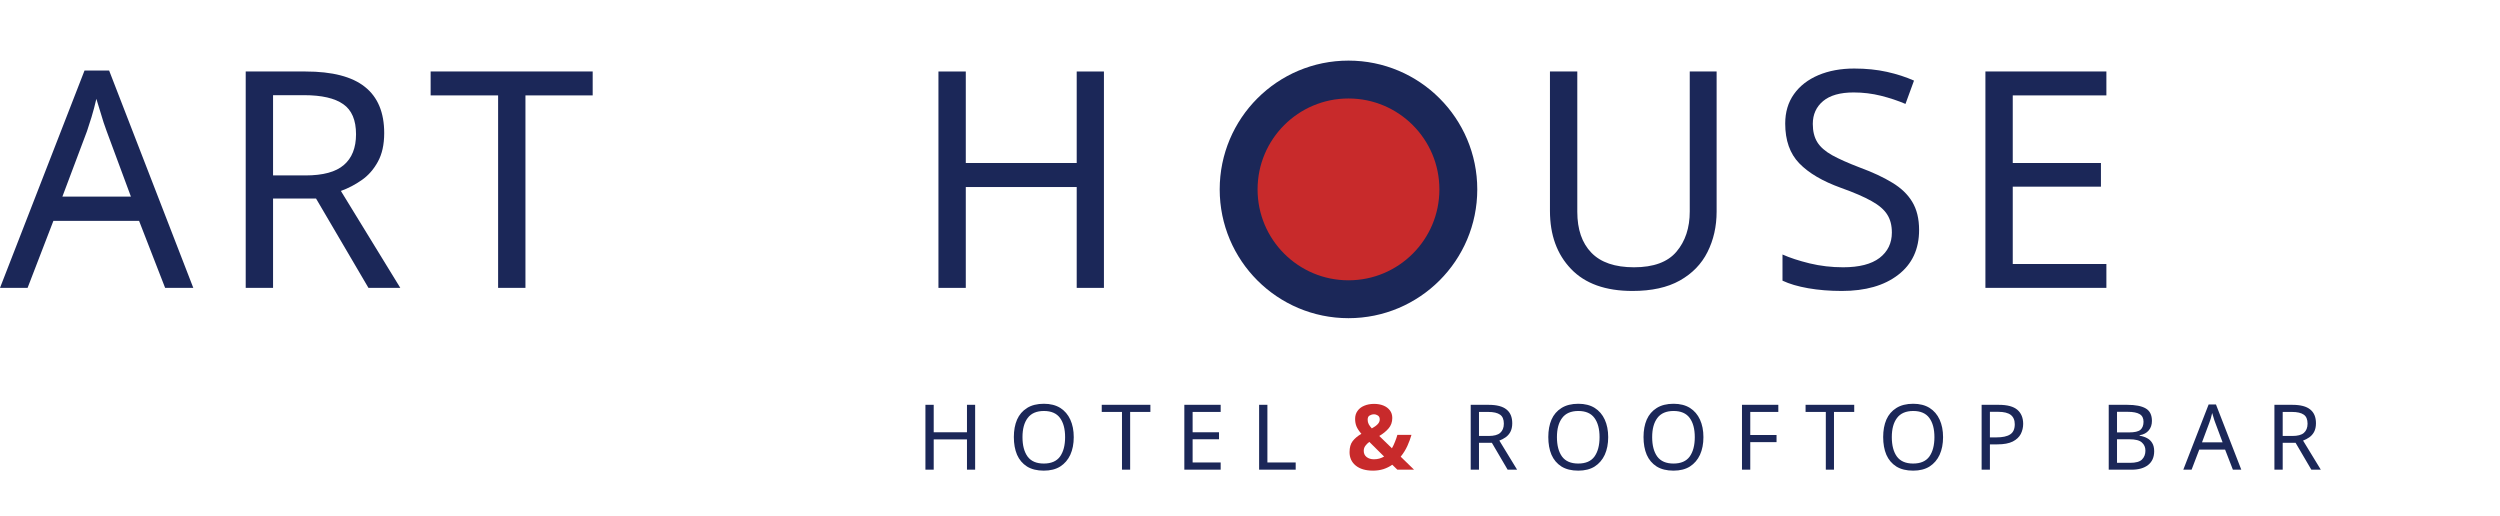
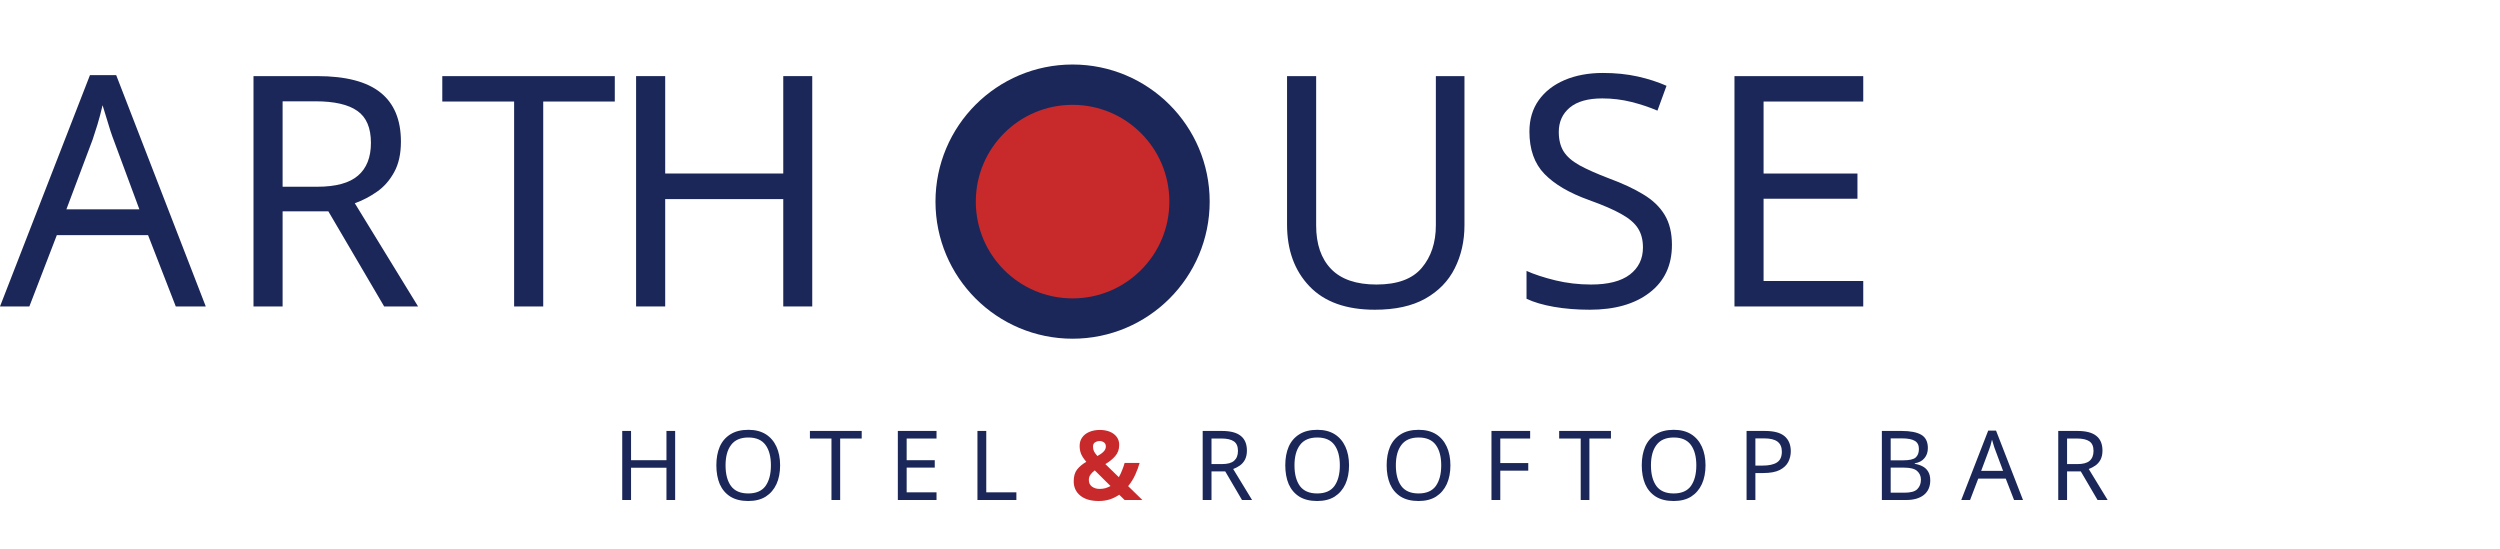
- <svg xmlns="http://www.w3.org/2000/svg" viewBox="0 0 330 68" width="330" height="68" fill="none">
-   <text x="0" y="38" font-family="'Jost', 'Montserrat', 'Futura', 'Outfit', system-ui, sans-serif" font-size="40" font-weight="500" letter-spacing="3" fill="#1B2758">ART</text>
-   <text x="120" y="38" font-family="'Jost', 'Montserrat', 'Futura', 'Outfit', system-ui, sans-serif" font-size="40" font-weight="500" letter-spacing="3" fill="#1B2758">H</text>
-   <circle cx="178" cy="25" r="14.5" fill="#C82A2B" stroke="#1B2758" stroke-width="5" />
-   <text x="201" y="38" font-family="'Jost', 'Montserrat', 'Futura', 'Outfit', system-ui, sans-serif" font-size="40" font-weight="500" letter-spacing="3" fill="#1B2758">USE</text>
-   <text x="121" y="62" font-family="'Jost', 'Montserrat', 'Futura', 'Outfit', system-ui, sans-serif" font-size="12" font-weight="400" letter-spacing="3.2" fill="#1B2758">HOTEL <tspan fill="#C82A2B" font-weight="600">&amp;</tspan> ROOFTOP BAR</text>
+ <svg xmlns="http://www.w3.org/2000/svg" viewBox="0 0 310 68" width="310" height="68" fill="none">
+   <text x="0" y="38" font-family="'Jost', 'Montserrat', 'Futura', 'Outfit', system-ui, sans-serif" font-size="40" font-weight="500" letter-spacing="2" fill="#1B2758">ART</text>
+   <text x="75" y="38" font-family="'Jost', 'Montserrat', 'Futura', 'Outfit', system-ui, sans-serif" font-size="40" font-weight="500" letter-spacing="2" fill="#1B2758">H</text>
+   <circle cx="133" cy="25" r="14.5" fill="#C82A2B" stroke="#1B2758" stroke-width="5" />
+   <text x="156" y="38" font-family="'Jost', 'Montserrat', 'Futura', 'Outfit', system-ui, sans-serif" font-size="40" font-weight="500" letter-spacing="2" fill="#1B2758">USE</text>
+   <text x="76" y="62" font-family="'Jost', 'Montserrat', 'Futura', 'Outfit', system-ui, sans-serif" font-size="12" font-weight="400" letter-spacing="3.2" fill="#1B2758">HOTEL <tspan fill="#C82A2B" font-weight="600">&amp;</tspan> ROOFTOP BAR</text>
</svg>
